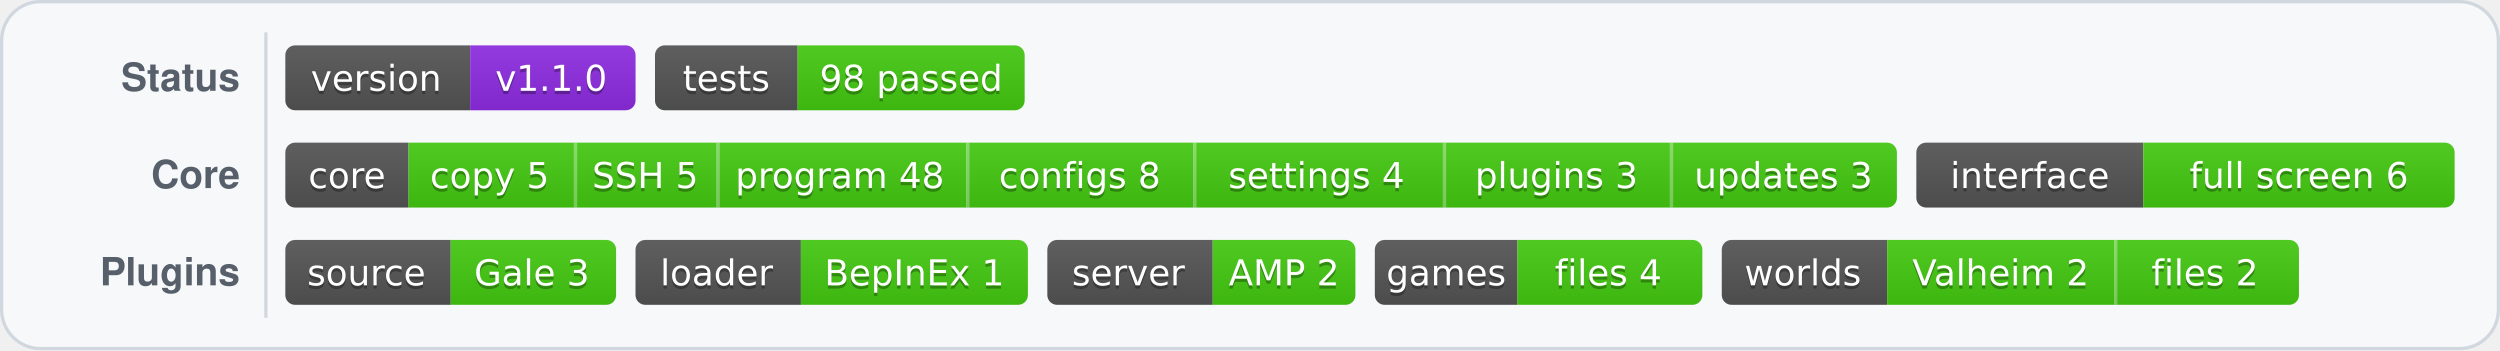
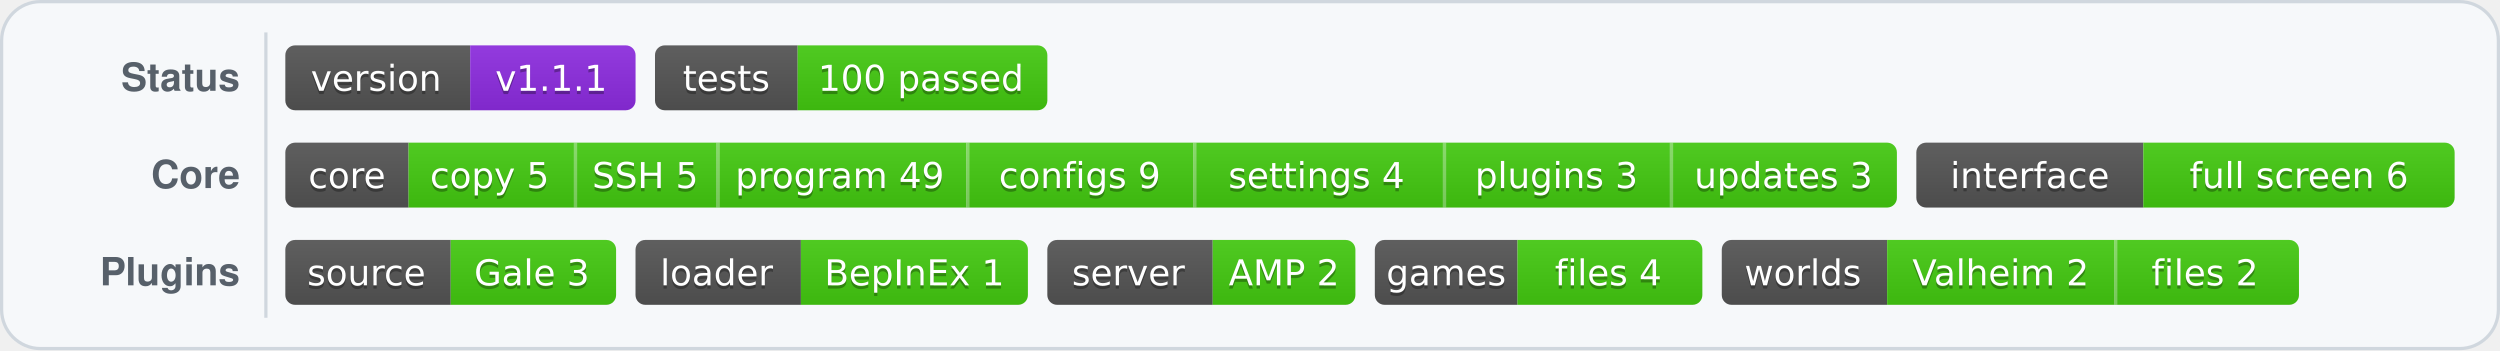
<svg xmlns="http://www.w3.org/2000/svg" width="771" height="108" role="img" aria-label="Status and test badges">
  <rect x="0.5" y="0.5" width="770" height="107" rx="12" fill="#f6f8fa" stroke="#d0d7de" />
  <line x1="82" y1="10" x2="82" y2="98" stroke="#d0d7de" />
  <g fill="#57606a" font-family="-apple-system,Segoe UI,Helvetica,Arial,DejaVu Sans,sans-serif" font-size="12" font-weight="600">
    <text x="74" y="28" text-anchor="end">Status</text>
    <text x="74" y="58" text-anchor="end">Core</text>
    <text x="74" y="88" text-anchor="end">Plugins</text>
  </g>
  <svg x="88" y="14" width="108" height="20">
    <linearGradient id="s1" x2="0" y2="100%">
      <stop offset="0" stop-color="#bbb" stop-opacity=".1" />
      <stop offset="1" stop-opacity=".1" />
    </linearGradient>
    <clipPath id="r1">
      <rect width="108" height="20" rx="3" fill="#fff" />
    </clipPath>
    <g clip-path="url(#r1)">
      <rect width="57" height="20" fill="#555" />
      <rect x="57" width="51" height="20" fill="#8e2de2" />
      <rect width="108" height="20" fill="url(#s1)" />
    </g>
    <g fill="#fff" text-anchor="middle" font-family="Verdana,Geneva,DejaVu Sans,sans-serif" font-size="11">
      <text x="28" y="15" fill="#010101" fill-opacity=".3">version</text>
      <text x="28" y="14">version</text>
-       <text x="82" y="15" fill="#010101" fill-opacity=".3">v1.1.0</text>
-       <text x="82" y="14">v1.1.0</text>
-     </g>
-   </svg>
-   <svg x="202" y="14" width="114" height="20">
+       <text x="82" y="15" fill="#010101" fill-opacity=".3">v1.1.1</text>
+       <text x="82" y="14">v1.1.1</text>
+     </g>
+   </svg>
+   <svg x="202" y="14" width="121" height="20">
    <linearGradient id="s2" x2="0" y2="100%">
      <stop offset="0" stop-color="#bbb" stop-opacity=".1" />
      <stop offset="1" stop-opacity=".1" />
    </linearGradient>
    <clipPath id="r2">
-       <rect width="114" height="20" rx="3" fill="#fff" />
+       <rect width="121" height="20" rx="3" fill="#fff" />
    </clipPath>
    <g clip-path="url(#r2)">
      <rect width="44" height="20" fill="#555" />
-       <rect x="44" width="70" height="20" fill="#4c1" />
-       <rect width="114" height="20" fill="url(#s2)" />
+       <rect x="44" width="77" height="20" fill="#4c1" />
+       <rect width="121" height="20" fill="url(#s2)" />
    </g>
    <g fill="#fff" text-anchor="middle" font-family="Verdana,Geneva,DejaVu Sans,sans-serif" font-size="11">
      <text x="22" y="15" fill="#010101" fill-opacity=".3">tests</text>
      <text x="22" y="14">tests</text>
-       <text x="79" y="15" fill="#010101" fill-opacity=".3">98 passed</text>
-       <text x="79" y="14">98 passed</text>
+       <text x="82" y="15" fill="#010101" fill-opacity=".3">100 passed</text>
+       <text x="82" y="14">100 passed</text>
    </g>
  </svg>
  <svg x="88" y="44" width="497" height="20">
    <linearGradient id="s3" x2="0" y2="100%">
      <stop offset="0" stop-color="#bbb" stop-opacity=".1" />
      <stop offset="1" stop-opacity=".1" />
    </linearGradient>
    <clipPath id="r3">
      <rect width="497" height="20" rx="3" fill="#fff" />
    </clipPath>
    <g clip-path="url(#r3)">
      <rect width="38" height="20" fill="#555" />
      <rect x="38" width="51" height="20" fill="#4c1" />
      <rect x="89" width="44" height="20" fill="#4c1" />
      <rect x="89" width="1" height="20" fill="#fff" fill-opacity=".35" />
      <rect x="133" width="77" height="20" fill="#4c1" />
      <rect x="133" width="1" height="20" fill="#fff" fill-opacity=".35" />
      <rect x="210" width="70" height="20" fill="#4c1" />
      <rect x="210" width="1" height="20" fill="#fff" fill-opacity=".35" />
      <rect x="280" width="77" height="20" fill="#4c1" />
      <rect x="280" width="1" height="20" fill="#fff" fill-opacity=".35" />
      <rect x="357" width="70" height="20" fill="#4c1" />
      <rect x="357" width="1" height="20" fill="#fff" fill-opacity=".35" />
      <rect x="427" width="70" height="20" fill="#4c1" />
      <rect x="427" width="1" height="20" fill="#fff" fill-opacity=".35" />
      <rect width="497" height="20" fill="url(#s3)" />
    </g>
    <g fill="#fff" text-anchor="middle" font-family="Verdana,Geneva,DejaVu Sans,sans-serif" font-size="11">
      <text x="19" y="15" fill="#010101" fill-opacity=".3">core</text>
      <text x="19" y="14">core</text>
      <text x="63" y="15" fill="#010101" fill-opacity=".3">copy 5</text>
      <text x="63" y="14">copy 5</text>
      <text x="111" y="15" fill="#010101" fill-opacity=".3">SSH 5</text>
      <text x="111" y="14">SSH 5</text>
-       <text x="171" y="15" fill="#010101" fill-opacity=".3">program 48</text>
-       <text x="171" y="14">program 48</text>
-       <text x="245" y="15" fill="#010101" fill-opacity=".3">configs 8</text>
-       <text x="245" y="14">configs 8</text>
+       <text x="171" y="15" fill="#010101" fill-opacity=".3">program 49</text>
+       <text x="171" y="14">program 49</text>
+       <text x="245" y="15" fill="#010101" fill-opacity=".3">configs 9</text>
+       <text x="245" y="14">configs 9</text>
      <text x="318" y="15" fill="#010101" fill-opacity=".3">settings 4</text>
      <text x="318" y="14">settings 4</text>
      <text x="392" y="15" fill="#010101" fill-opacity=".3">plugins 3</text>
      <text x="392" y="14">plugins 3</text>
      <text x="462" y="15" fill="#010101" fill-opacity=".3">updates 3</text>
      <text x="462" y="14">updates 3</text>
    </g>
  </svg>
  <svg x="591" y="44" width="166" height="20">
    <linearGradient id="s4" x2="0" y2="100%">
      <stop offset="0" stop-color="#bbb" stop-opacity=".1" />
      <stop offset="1" stop-opacity=".1" />
    </linearGradient>
    <clipPath id="r4">
      <rect width="166" height="20" rx="3" fill="#fff" />
    </clipPath>
    <g clip-path="url(#r4)">
      <rect width="70" height="20" fill="#555" />
      <rect x="70" width="96" height="20" fill="#4c1" />
      <rect width="166" height="20" fill="url(#s4)" />
    </g>
    <g fill="#fff" text-anchor="middle" font-family="Verdana,Geneva,DejaVu Sans,sans-serif" font-size="11">
      <text x="35" y="15" fill="#010101" fill-opacity=".3">interface</text>
      <text x="35" y="14">interface</text>
      <text x="118" y="15" fill="#010101" fill-opacity=".3">full screen 6</text>
      <text x="118" y="14">full screen 6</text>
    </g>
  </svg>
  <svg x="88" y="74" width="102" height="20">
    <linearGradient id="s5" x2="0" y2="100%">
      <stop offset="0" stop-color="#bbb" stop-opacity=".1" />
      <stop offset="1" stop-opacity=".1" />
    </linearGradient>
    <clipPath id="r5">
      <rect width="102" height="20" rx="3" fill="#fff" />
    </clipPath>
    <g clip-path="url(#r5)">
      <rect width="51" height="20" fill="#555" />
      <rect x="51" width="51" height="20" fill="#4c1" />
      <rect width="102" height="20" fill="url(#s5)" />
    </g>
    <g fill="#fff" text-anchor="middle" font-family="Verdana,Geneva,DejaVu Sans,sans-serif" font-size="11">
      <text x="25" y="15" fill="#010101" fill-opacity=".3">source</text>
      <text x="25" y="14">source</text>
      <text x="76" y="15" fill="#010101" fill-opacity=".3">Gale 3</text>
      <text x="76" y="14">Gale 3</text>
    </g>
  </svg>
  <svg x="196" y="74" width="121" height="20">
    <linearGradient id="s6" x2="0" y2="100%">
      <stop offset="0" stop-color="#bbb" stop-opacity=".1" />
      <stop offset="1" stop-opacity=".1" />
    </linearGradient>
    <clipPath id="r6">
      <rect width="121" height="20" rx="3" fill="#fff" />
    </clipPath>
    <g clip-path="url(#r6)">
      <rect width="51" height="20" fill="#555" />
      <rect x="51" width="70" height="20" fill="#4c1" />
      <rect width="121" height="20" fill="url(#s6)" />
    </g>
    <g fill="#fff" text-anchor="middle" font-family="Verdana,Geneva,DejaVu Sans,sans-serif" font-size="11">
      <text x="25" y="15" fill="#010101" fill-opacity=".3">loader</text>
      <text x="25" y="14">loader</text>
      <text x="86" y="15" fill="#010101" fill-opacity=".3">BepInEx 1</text>
      <text x="86" y="14">BepInEx 1</text>
    </g>
  </svg>
  <svg x="323" y="74" width="95" height="20">
    <linearGradient id="s7" x2="0" y2="100%">
      <stop offset="0" stop-color="#bbb" stop-opacity=".1" />
      <stop offset="1" stop-opacity=".1" />
    </linearGradient>
    <clipPath id="r7">
      <rect width="95" height="20" rx="3" fill="#fff" />
    </clipPath>
    <g clip-path="url(#r7)">
      <rect width="51" height="20" fill="#555" />
      <rect x="51" width="44" height="20" fill="#4c1" />
      <rect width="95" height="20" fill="url(#s7)" />
    </g>
    <g fill="#fff" text-anchor="middle" font-family="Verdana,Geneva,DejaVu Sans,sans-serif" font-size="11">
      <text x="25" y="15" fill="#010101" fill-opacity=".3">server</text>
      <text x="25" y="14">server</text>
      <text x="73" y="15" fill="#010101" fill-opacity=".3">AMP 2</text>
      <text x="73" y="14">AMP 2</text>
    </g>
  </svg>
  <svg x="424" y="74" width="101" height="20">
    <linearGradient id="s8" x2="0" y2="100%">
      <stop offset="0" stop-color="#bbb" stop-opacity=".1" />
      <stop offset="1" stop-opacity=".1" />
    </linearGradient>
    <clipPath id="r8">
      <rect width="101" height="20" rx="3" fill="#fff" />
    </clipPath>
    <g clip-path="url(#r8)">
      <rect width="44" height="20" fill="#555" />
      <rect x="44" width="57" height="20" fill="#4c1" />
      <rect width="101" height="20" fill="url(#s8)" />
    </g>
    <g fill="#fff" text-anchor="middle" font-family="Verdana,Geneva,DejaVu Sans,sans-serif" font-size="11">
      <text x="22" y="15" fill="#010101" fill-opacity=".3">games</text>
      <text x="22" y="14">games</text>
      <text x="72" y="15" fill="#010101" fill-opacity=".3">files 4</text>
      <text x="72" y="14">files 4</text>
    </g>
  </svg>
  <svg x="531" y="74" width="178" height="20">
    <linearGradient id="s9" x2="0" y2="100%">
      <stop offset="0" stop-color="#bbb" stop-opacity=".1" />
      <stop offset="1" stop-opacity=".1" />
    </linearGradient>
    <clipPath id="r9">
      <rect width="178" height="20" rx="3" fill="#fff" />
    </clipPath>
    <g clip-path="url(#r9)">
      <rect width="51" height="20" fill="#555" />
      <rect x="51" width="70" height="20" fill="#4c1" />
      <rect x="121" width="57" height="20" fill="#4c1" />
      <rect x="121" width="1" height="20" fill="#fff" fill-opacity=".35" />
      <rect width="178" height="20" fill="url(#s9)" />
    </g>
    <g fill="#fff" text-anchor="middle" font-family="Verdana,Geneva,DejaVu Sans,sans-serif" font-size="11">
      <text x="25" y="15" fill="#010101" fill-opacity=".3">worlds</text>
      <text x="25" y="14">worlds</text>
      <text x="86" y="15" fill="#010101" fill-opacity=".3">Valheim 2</text>
      <text x="86" y="14">Valheim 2</text>
      <text x="149" y="15" fill="#010101" fill-opacity=".3">files 2</text>
      <text x="149" y="14">files 2</text>
    </g>
  </svg>
</svg>
